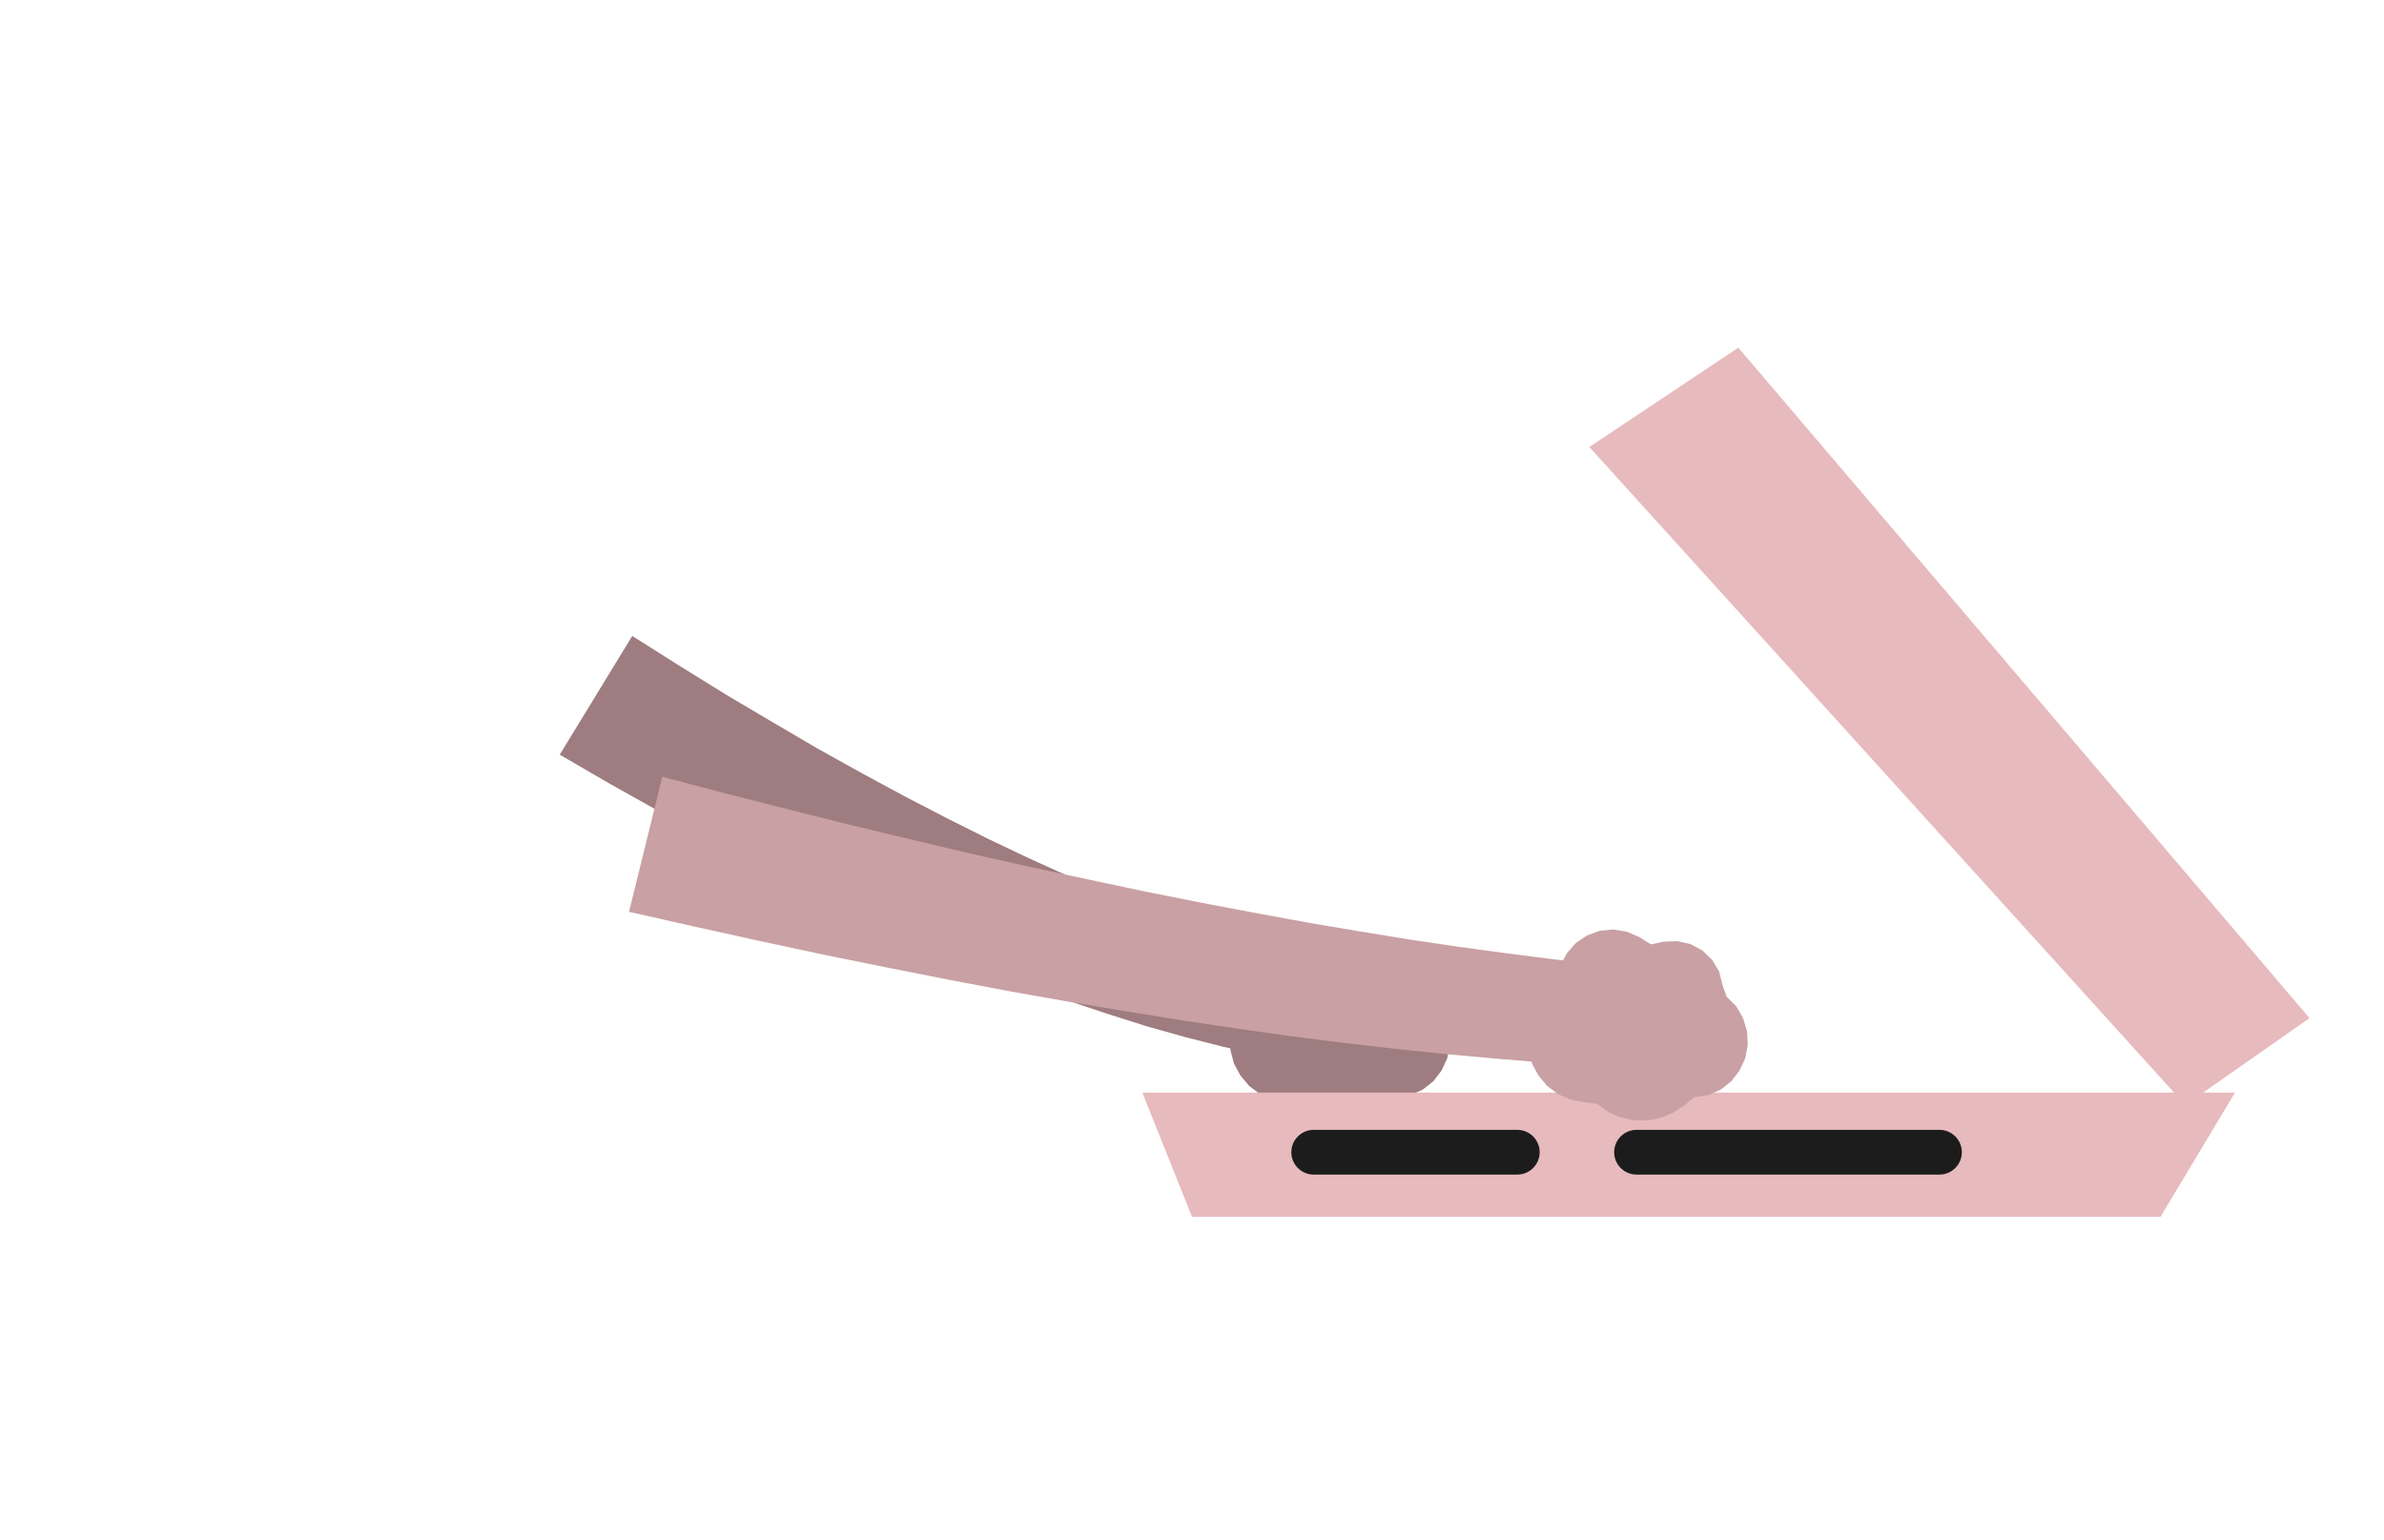
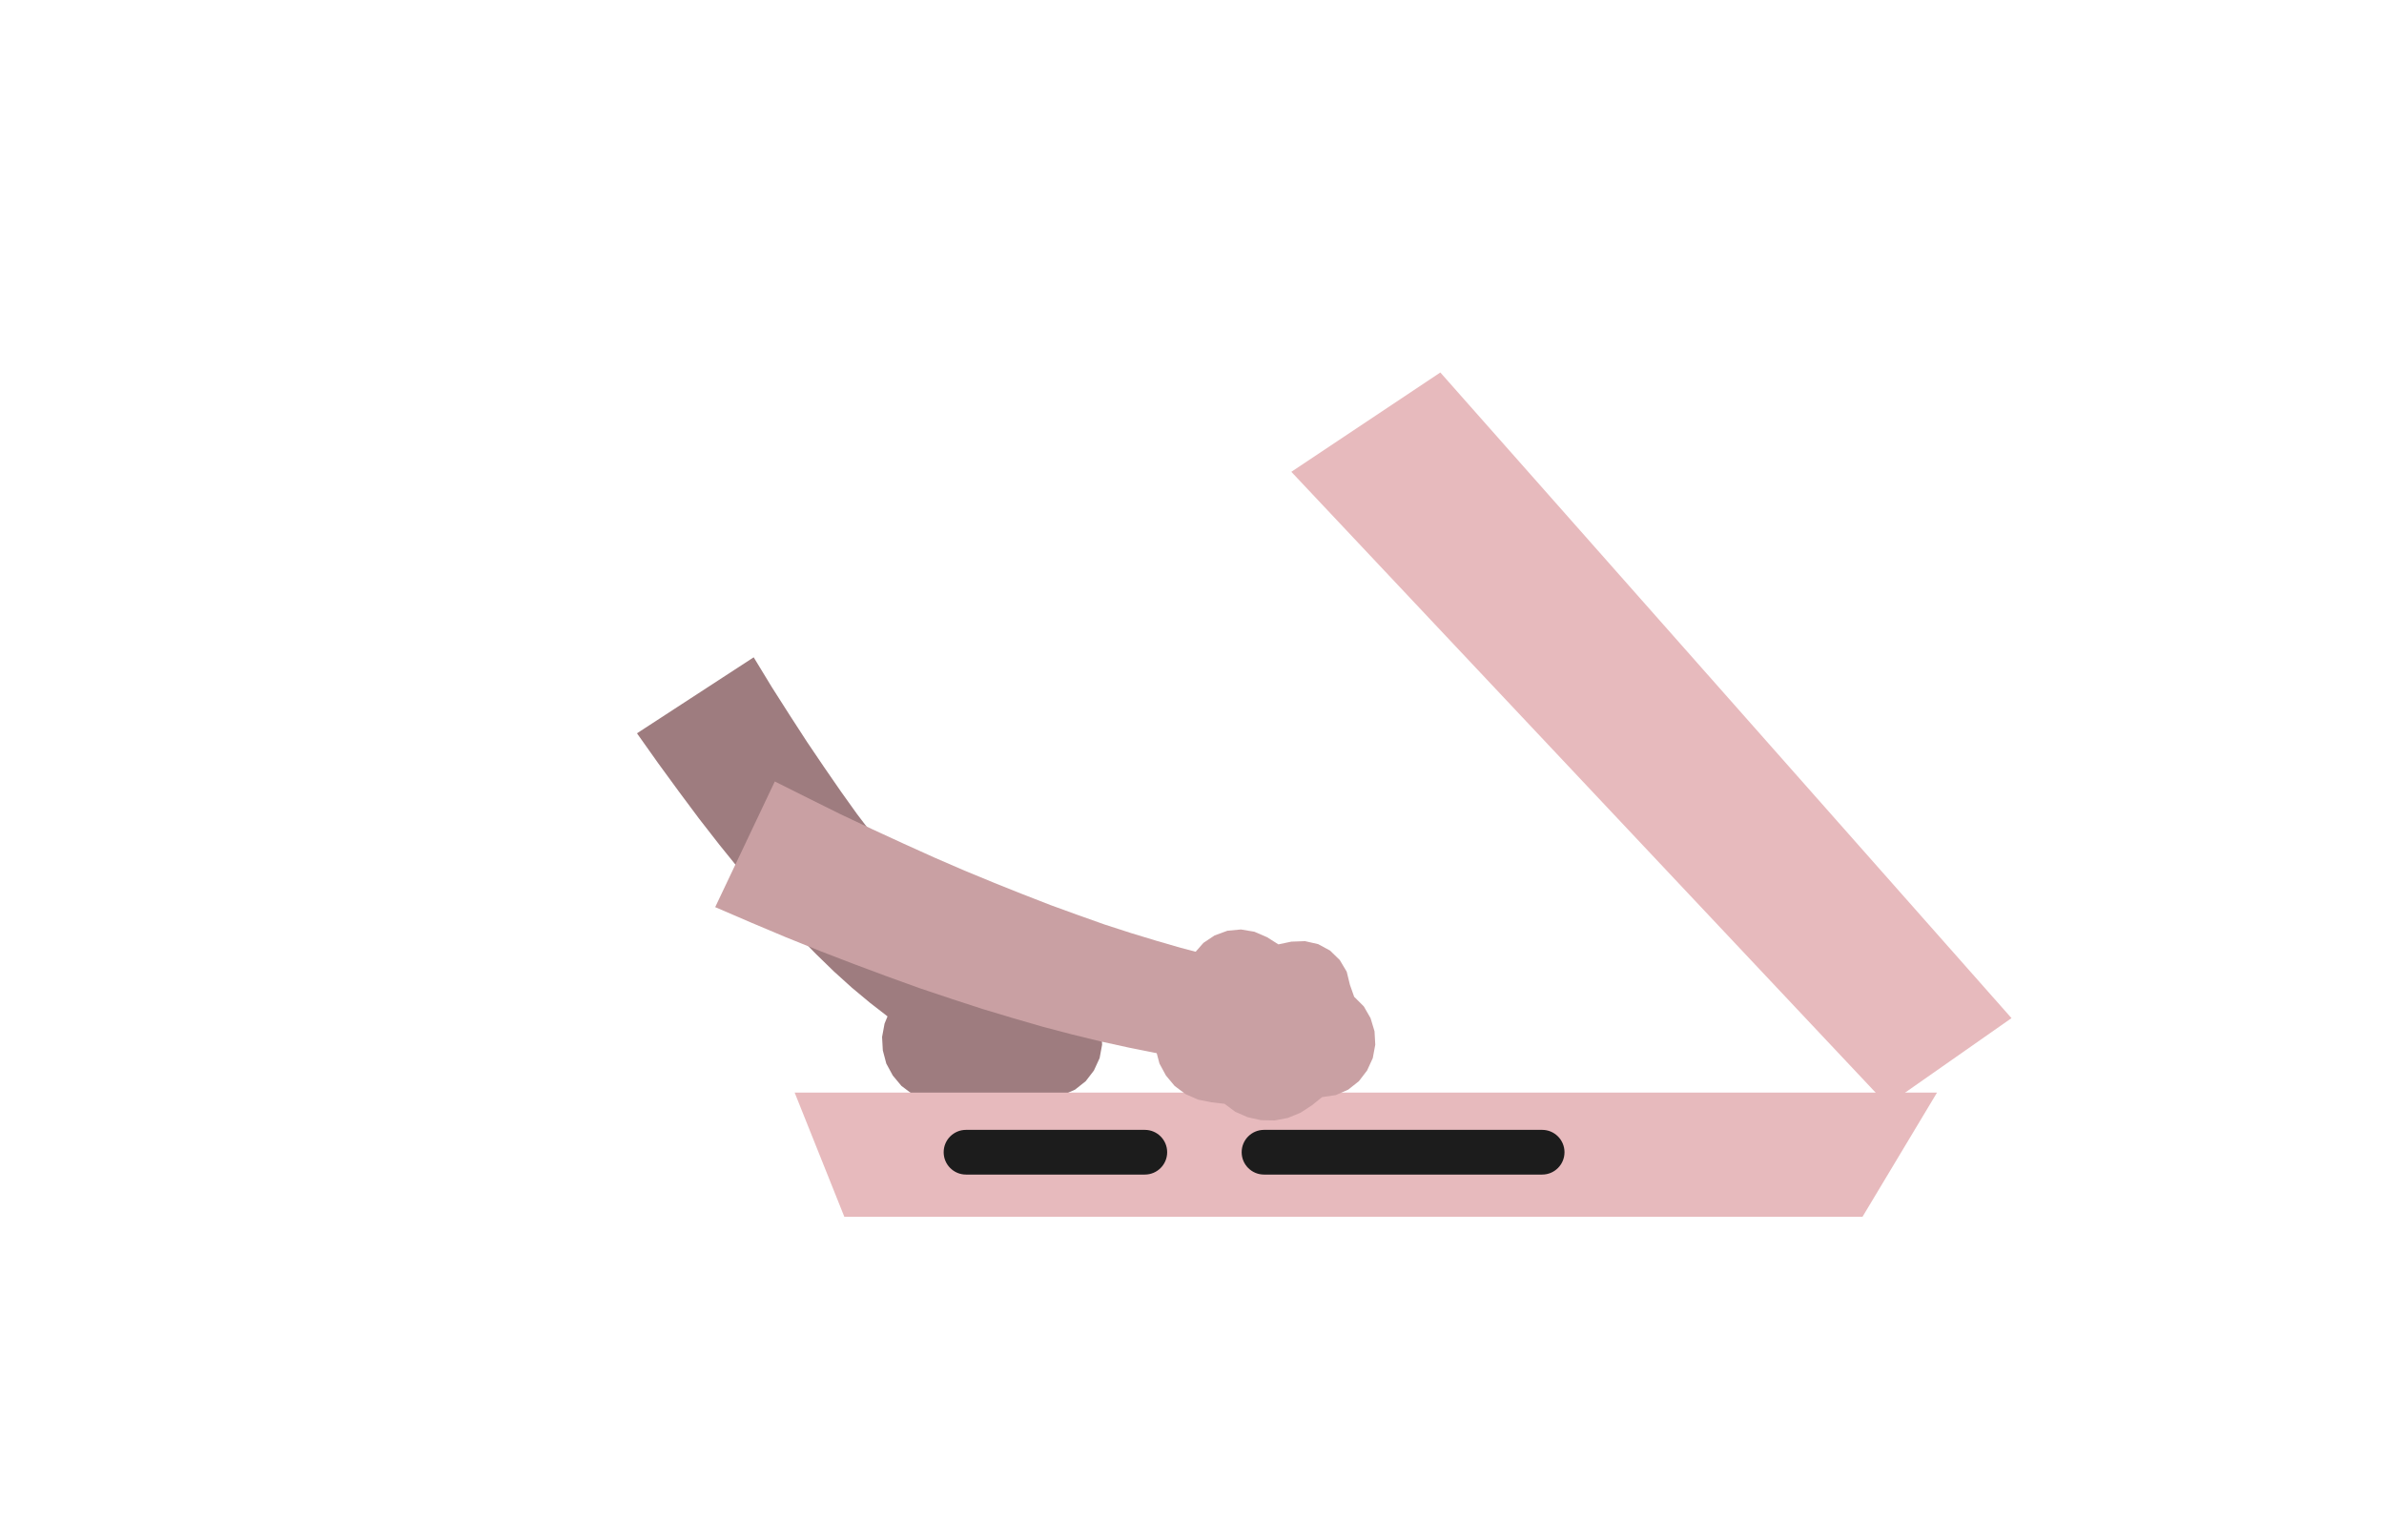
<svg xmlns="http://www.w3.org/2000/svg" viewBox="0 0 96 62" width="96" height="62">
-   <path id="kol-uzak" d="M22.54 30.39 L24.57 31.57 L26.57 32.69 L28.53 33.76 L30.45 34.77 L32.34 35.72 L34.20 36.62 L36.02 37.46 L37.80 38.25 L39.55 38.98 L41.26 39.65 L42.93 40.27 L44.57 40.82 L46.18 41.33 L47.75 41.77 L49.28 42.16 L50.78 42.49 L52.25 42.76 L53.68 42.97 L54.32 39.03 L53.05 38.75 L51.73 38.42 L50.38 38.04 L48.99 37.60 L47.56 37.10 L46.09 36.55 L44.59 35.95 L43.04 35.29 L41.45 34.57 L39.83 33.80 L38.17 32.97 L36.47 32.09 L34.73 31.15 L32.95 30.16 L31.14 29.10 L29.28 28.00 L27.39 26.83 L25.46 25.61 Z" fill="#9E7C7F" />
-   <path id="el-uzak" d="M58.19 41.00 L58.35 41.53 L58.38 42.07 L58.28 42.61 L58.05 43.11 L57.72 43.54 L57.29 43.88 L56.79 44.10 L56.24 44.18 L55.83 44.51 L55.37 44.81 L54.86 45.02 L54.33 45.12 L53.78 45.11 L53.24 44.99 L52.74 44.77 L52.31 44.45 L51.78 44.39 L51.24 44.28 L50.74 44.06 L50.30 43.73 L49.95 43.31 L49.69 42.83 L49.55 42.30 L49.52 41.76 L49.62 41.22 L49.83 40.71 L50.15 40.27 L50.55 39.89 L50.73 39.40 L50.84 38.86 L51.10 38.38 L51.46 37.97 L51.91 37.67 L52.43 37.48 L52.97 37.43 L53.51 37.52 L54.02 37.74 L54.48 38.03 L55.00 37.92 L55.55 37.90 L56.08 38.02 L56.56 38.28 L56.95 38.66 L57.23 39.13 L57.36 39.66 L57.53 40.14 L57.92 40.53 Z" fill="#9E7C7F" />
-   <path id="ekran" d="M88.00 44.50 L64.00 18.00 L70.00 14.00 L93.00 41.00 Z" fill="#E7BABD" />
-   <path id="taban" d="M46.00 44.00 L90.00 44.00 L87.00 49.00 L48.00 49.00 Z" fill="#E7BABD" />
-   <rect id="tus-1" x="52.00" y="45.50" width="10.00" height="1.80" rx="0.90" fill="#1C1C1C" />
-   <rect id="tus-2" x="65.00" y="45.50" width="14.00" height="1.80" rx="0.90" fill="#1C1C1C" />
-   <path id="kol-yakin" d="M25.33 36.72 L28.00 37.32 L30.62 37.90 L33.19 38.45 L35.71 38.96 L38.18 39.45 L40.61 39.91 L42.98 40.33 L45.31 40.72 L47.59 41.09 L49.81 41.42 L51.99 41.73 L54.12 42.00 L56.20 42.24 L58.23 42.45 L60.22 42.63 L62.15 42.79 L64.03 42.91 L65.87 43.00 L66.13 39.00 L64.36 38.83 L62.54 38.63 L60.67 38.39 L58.75 38.13 L56.79 37.84 L54.77 37.51 L52.70 37.16 L50.58 36.77 L48.41 36.36 L46.20 35.92 L43.93 35.44 L41.61 34.94 L39.25 34.41 L36.83 33.84 L34.37 33.25 L31.85 32.62 L29.29 31.97 L26.67 31.28 Z" fill="#C9A0A3" />
-   <path id="el-yakin" d="M70.19 41.00 L70.35 41.53 L70.38 42.07 L70.28 42.61 L70.05 43.11 L69.72 43.54 L69.29 43.88 L68.79 44.10 L68.24 44.18 L67.83 44.51 L67.37 44.81 L66.86 45.02 L66.33 45.12 L65.78 45.11 L65.24 44.99 L64.74 44.77 L64.31 44.45 L63.78 44.39 L63.24 44.28 L62.74 44.06 L62.30 43.73 L61.95 43.31 L61.69 42.83 L61.55 42.30 L61.52 41.76 L61.62 41.22 L61.83 40.71 L62.15 40.27 L62.55 39.89 L62.73 39.40 L62.84 38.86 L63.10 38.38 L63.46 37.97 L63.91 37.67 L64.43 37.48 L64.97 37.43 L65.51 37.52 L66.02 37.74 L66.48 38.03 L67.00 37.92 L67.55 37.90 L68.08 38.02 L68.56 38.28 L68.95 38.66 L69.23 39.13 L69.36 39.66 L69.53 40.14 L69.92 40.53 Z" fill="#C9A0A3" />
+   <path id="kol-uzak" d="M25.65 29.53 L26.50 30.73 L27.34 31.88 L28.16 32.98 L28.97 34.02 L29.77 35.01 L30.55 35.94 L31.33 36.81 L32.09 37.63 L32.84 38.40 L33.58 39.12 L34.31 39.78 L35.03 40.38 L35.74 40.93 L36.45 41.43 L37.15 41.87 L37.85 42.26 L38.55 42.59 L39.25 42.85 L40.75 39.15 L40.37 38.92 L39.96 38.65 L39.52 38.32 L39.05 37.94 L38.56 37.50 L38.04 37.00 L37.50 36.44 L36.94 35.82 L36.36 35.15 L35.77 34.41 L35.15 33.62 L34.51 32.78 L33.86 31.87 L33.19 30.90 L32.50 29.88 L31.80 28.80 L31.08 27.67 L30.35 26.47 Z" fill="#9E7C7F" />
+   <path id="el-uzak" d="M44.19 41.00 L44.35 41.53 L44.38 42.07 L44.28 42.61 L44.05 43.11 L43.72 43.54 L43.29 43.88 L42.79 44.10 L42.24 44.18 L41.83 44.51 L41.37 44.81 L40.86 45.02 L40.33 45.12 L39.78 45.11 L39.24 44.99 L38.74 44.77 L38.31 44.45 L37.78 44.39 L37.24 44.28 L36.74 44.06 L36.30 43.73 L35.95 43.31 L35.69 42.83 L35.55 42.30 L35.52 41.76 L35.62 41.22 L35.83 40.71 L36.15 40.27 L36.55 39.89 L36.73 39.40 L36.84 38.86 L37.10 38.38 L37.46 37.97 L37.91 37.67 L38.43 37.48 L38.97 37.43 L39.51 37.52 L40.02 37.74 L40.48 38.03 L41.00 37.92 L41.55 37.90 L42.08 38.02 L42.56 38.28 L42.95 38.66 L43.23 39.13 L43.36 39.66 L43.53 40.14 L43.92 40.53 Z" fill="#9E7C7F" />
+   <path id="ekran" d="M76.00 44.50 L52.00 19.00 L58.00 15.00 L81.00 41.00 Z" fill="#E7BABD" />
+   <path id="taban" d="M32.00 44.00 L78.00 44.00 L75.00 49.00 L34.00 49.00 Z" fill="#E7BABD" />
+   <rect id="tus-1" x="38.00" y="45.50" width="9.00" height="1.80" rx="0.90" fill="#1C1C1C" />
+   <rect id="tus-2" x="50.00" y="45.50" width="13.00" height="1.80" rx="0.90" fill="#1C1C1C" />
+   <path id="kol-yakin" d="M28.80 36.53 L30.24 37.15 L31.64 37.74 L33.03 38.30 L34.38 38.82 L35.72 39.32 L37.02 39.79 L38.30 40.22 L39.56 40.63 L40.79 41.00 L42.00 41.35 L43.18 41.66 L44.33 41.94 L45.47 42.19 L46.57 42.41 L47.65 42.60 L48.71 42.76 L49.74 42.89 L50.75 42.98 L51.25 39.02 L50.36 38.85 L49.45 38.65 L48.51 38.42 L47.55 38.17 L46.55 37.88 L45.53 37.57 L44.48 37.23 L43.41 36.85 L42.31 36.45 L41.18 36.01 L40.03 35.55 L38.84 35.06 L37.64 34.54 L36.40 33.98 L35.14 33.40 L33.85 32.79 L32.54 32.14 L31.20 31.47 Z" fill="#C9A0A3" />
+   <path id="el-yakin" d="M55.19 41.00 L55.35 41.53 L55.38 42.07 L55.28 42.61 L55.05 43.11 L54.72 43.54 L54.29 43.88 L53.79 44.10 L53.24 44.18 L52.83 44.51 L52.37 44.81 L51.86 45.02 L51.33 45.12 L50.78 45.11 L50.24 44.99 L49.74 44.77 L49.31 44.45 L48.78 44.39 L48.24 44.28 L47.74 44.06 L47.30 43.73 L46.95 43.31 L46.69 42.83 L46.55 42.30 L46.52 41.76 L46.62 41.22 L46.83 40.71 L47.15 40.27 L47.55 39.89 L47.73 39.40 L47.84 38.86 L48.10 38.38 L48.46 37.97 L48.91 37.67 L49.43 37.48 L49.97 37.43 L50.51 37.52 L51.02 37.74 L51.48 38.03 L52.00 37.92 L52.55 37.90 L53.08 38.02 L53.56 38.28 L53.95 38.66 L54.23 39.13 L54.36 39.66 L54.53 40.14 L54.92 40.53 Z" fill="#C9A0A3" />
  <rect id="yuva" x="0.00" y="6.00" width="44.00" height="44.00" fill="none" />
</svg>
